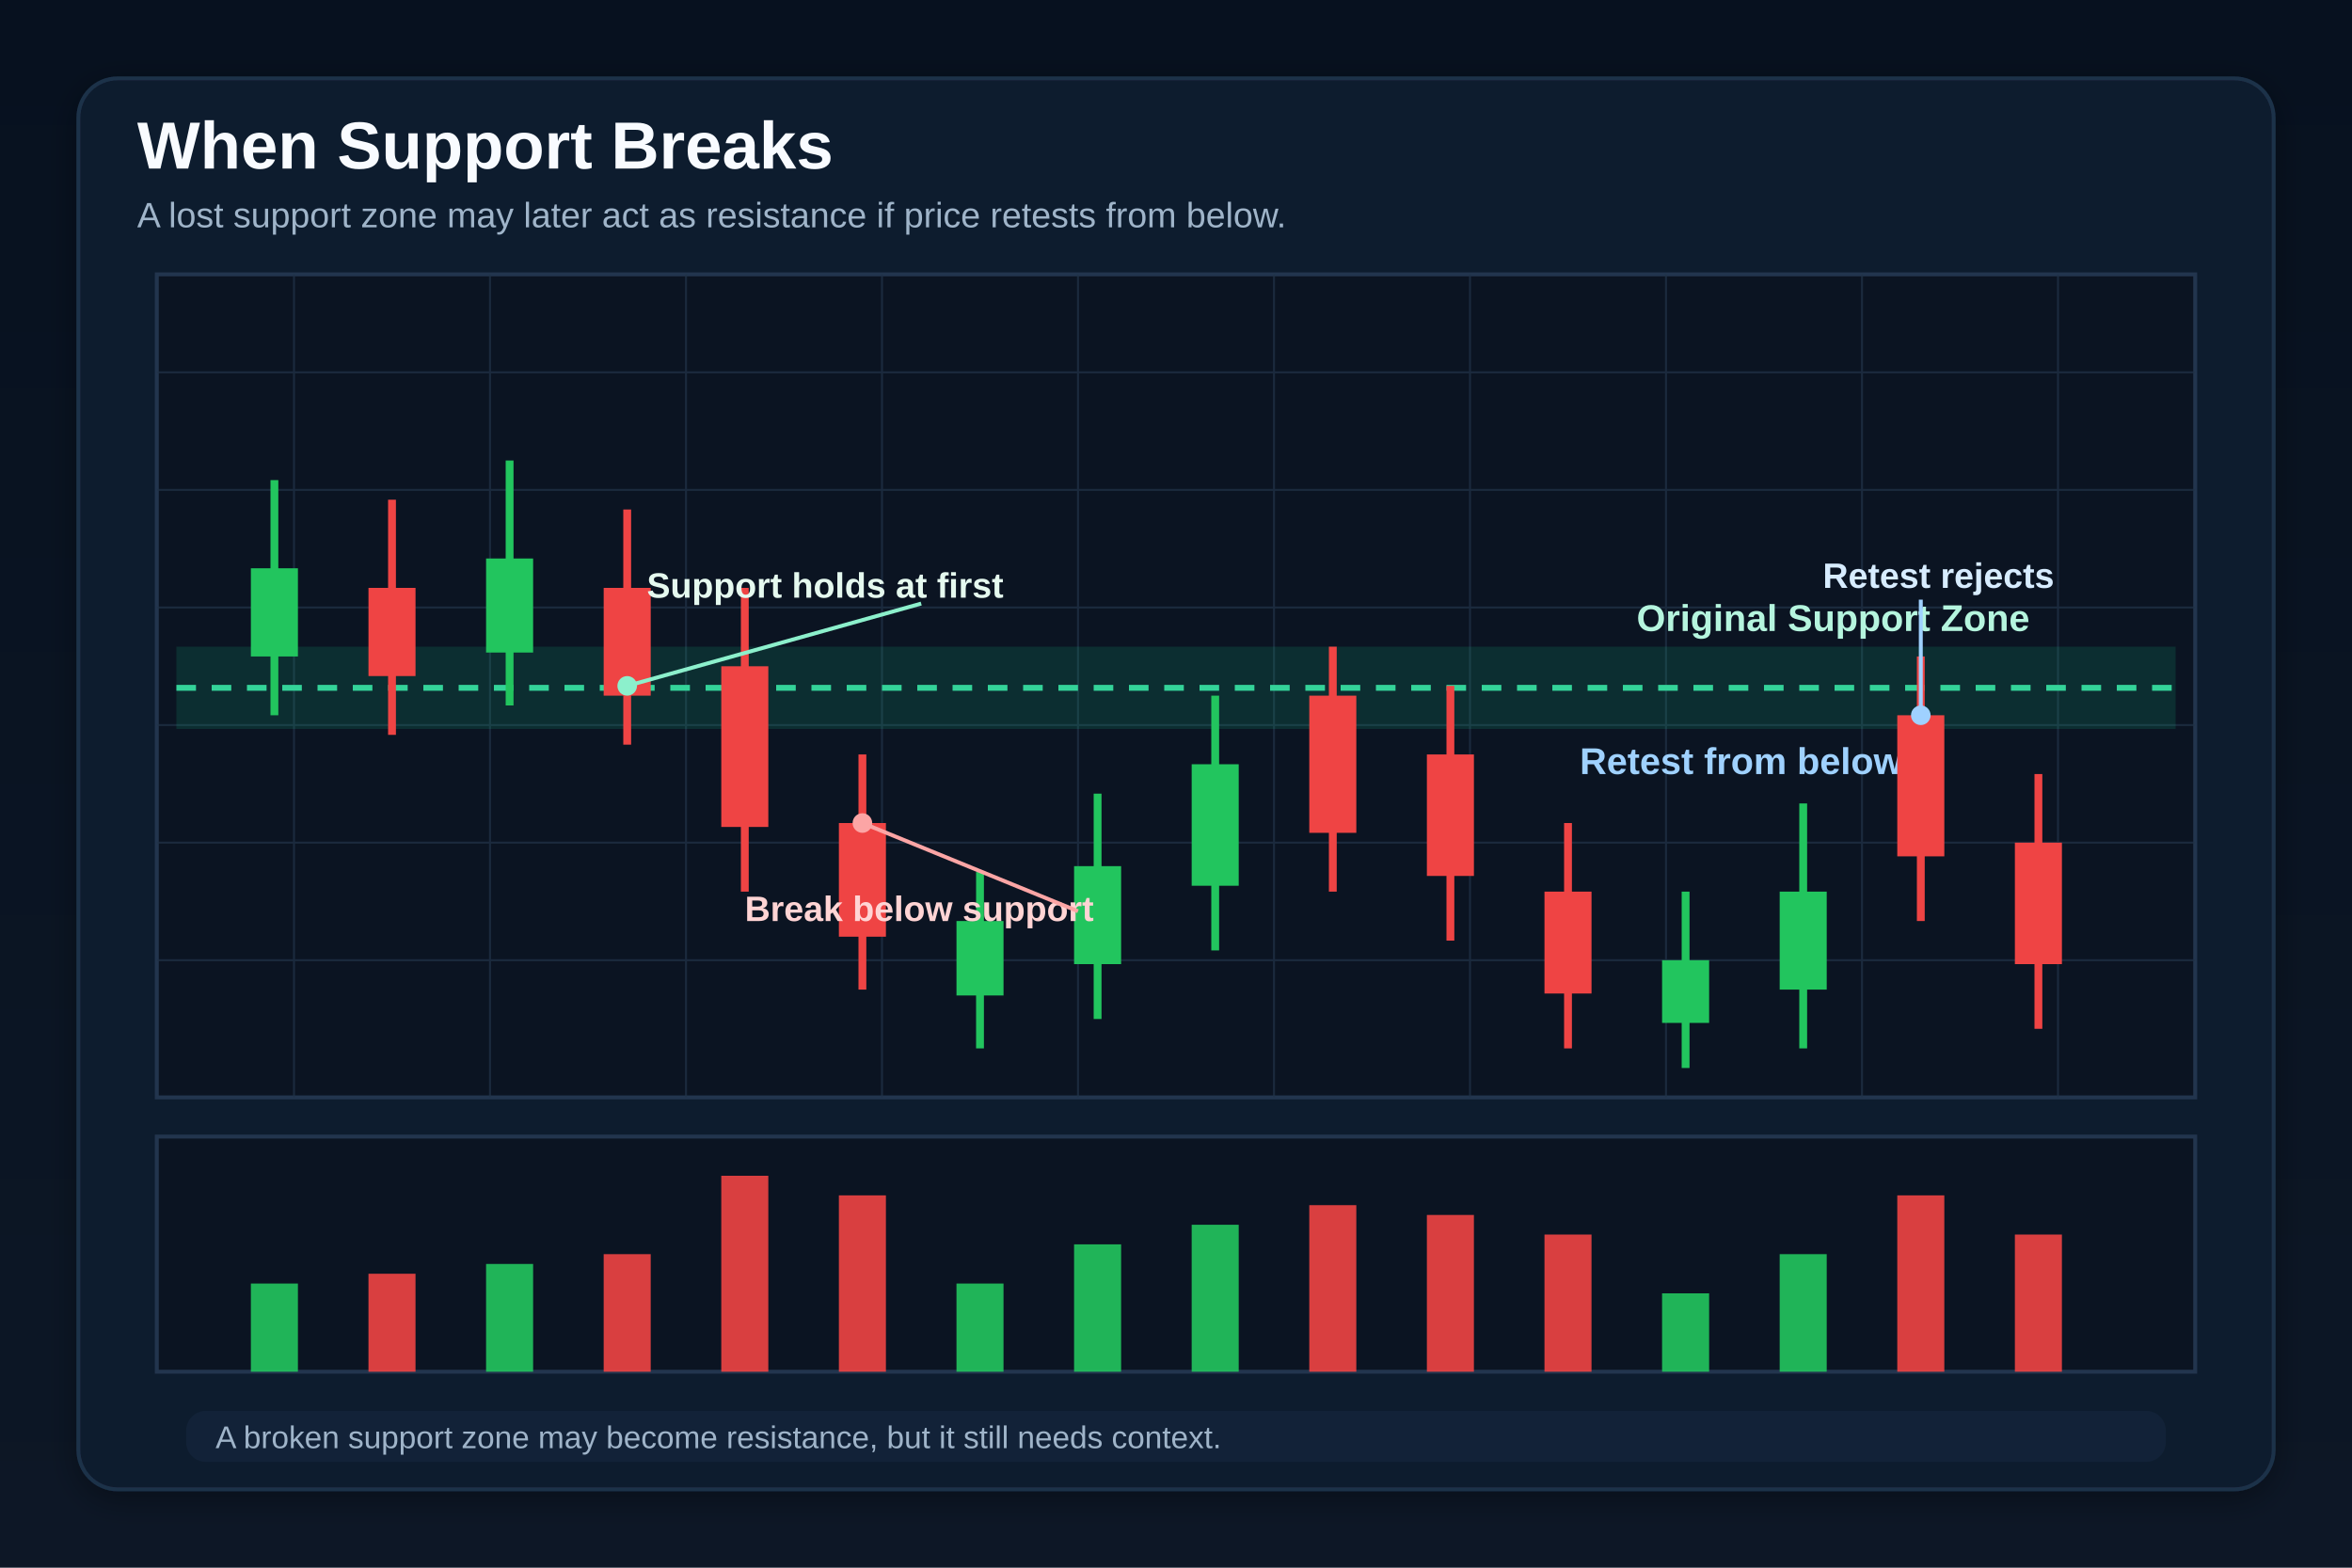
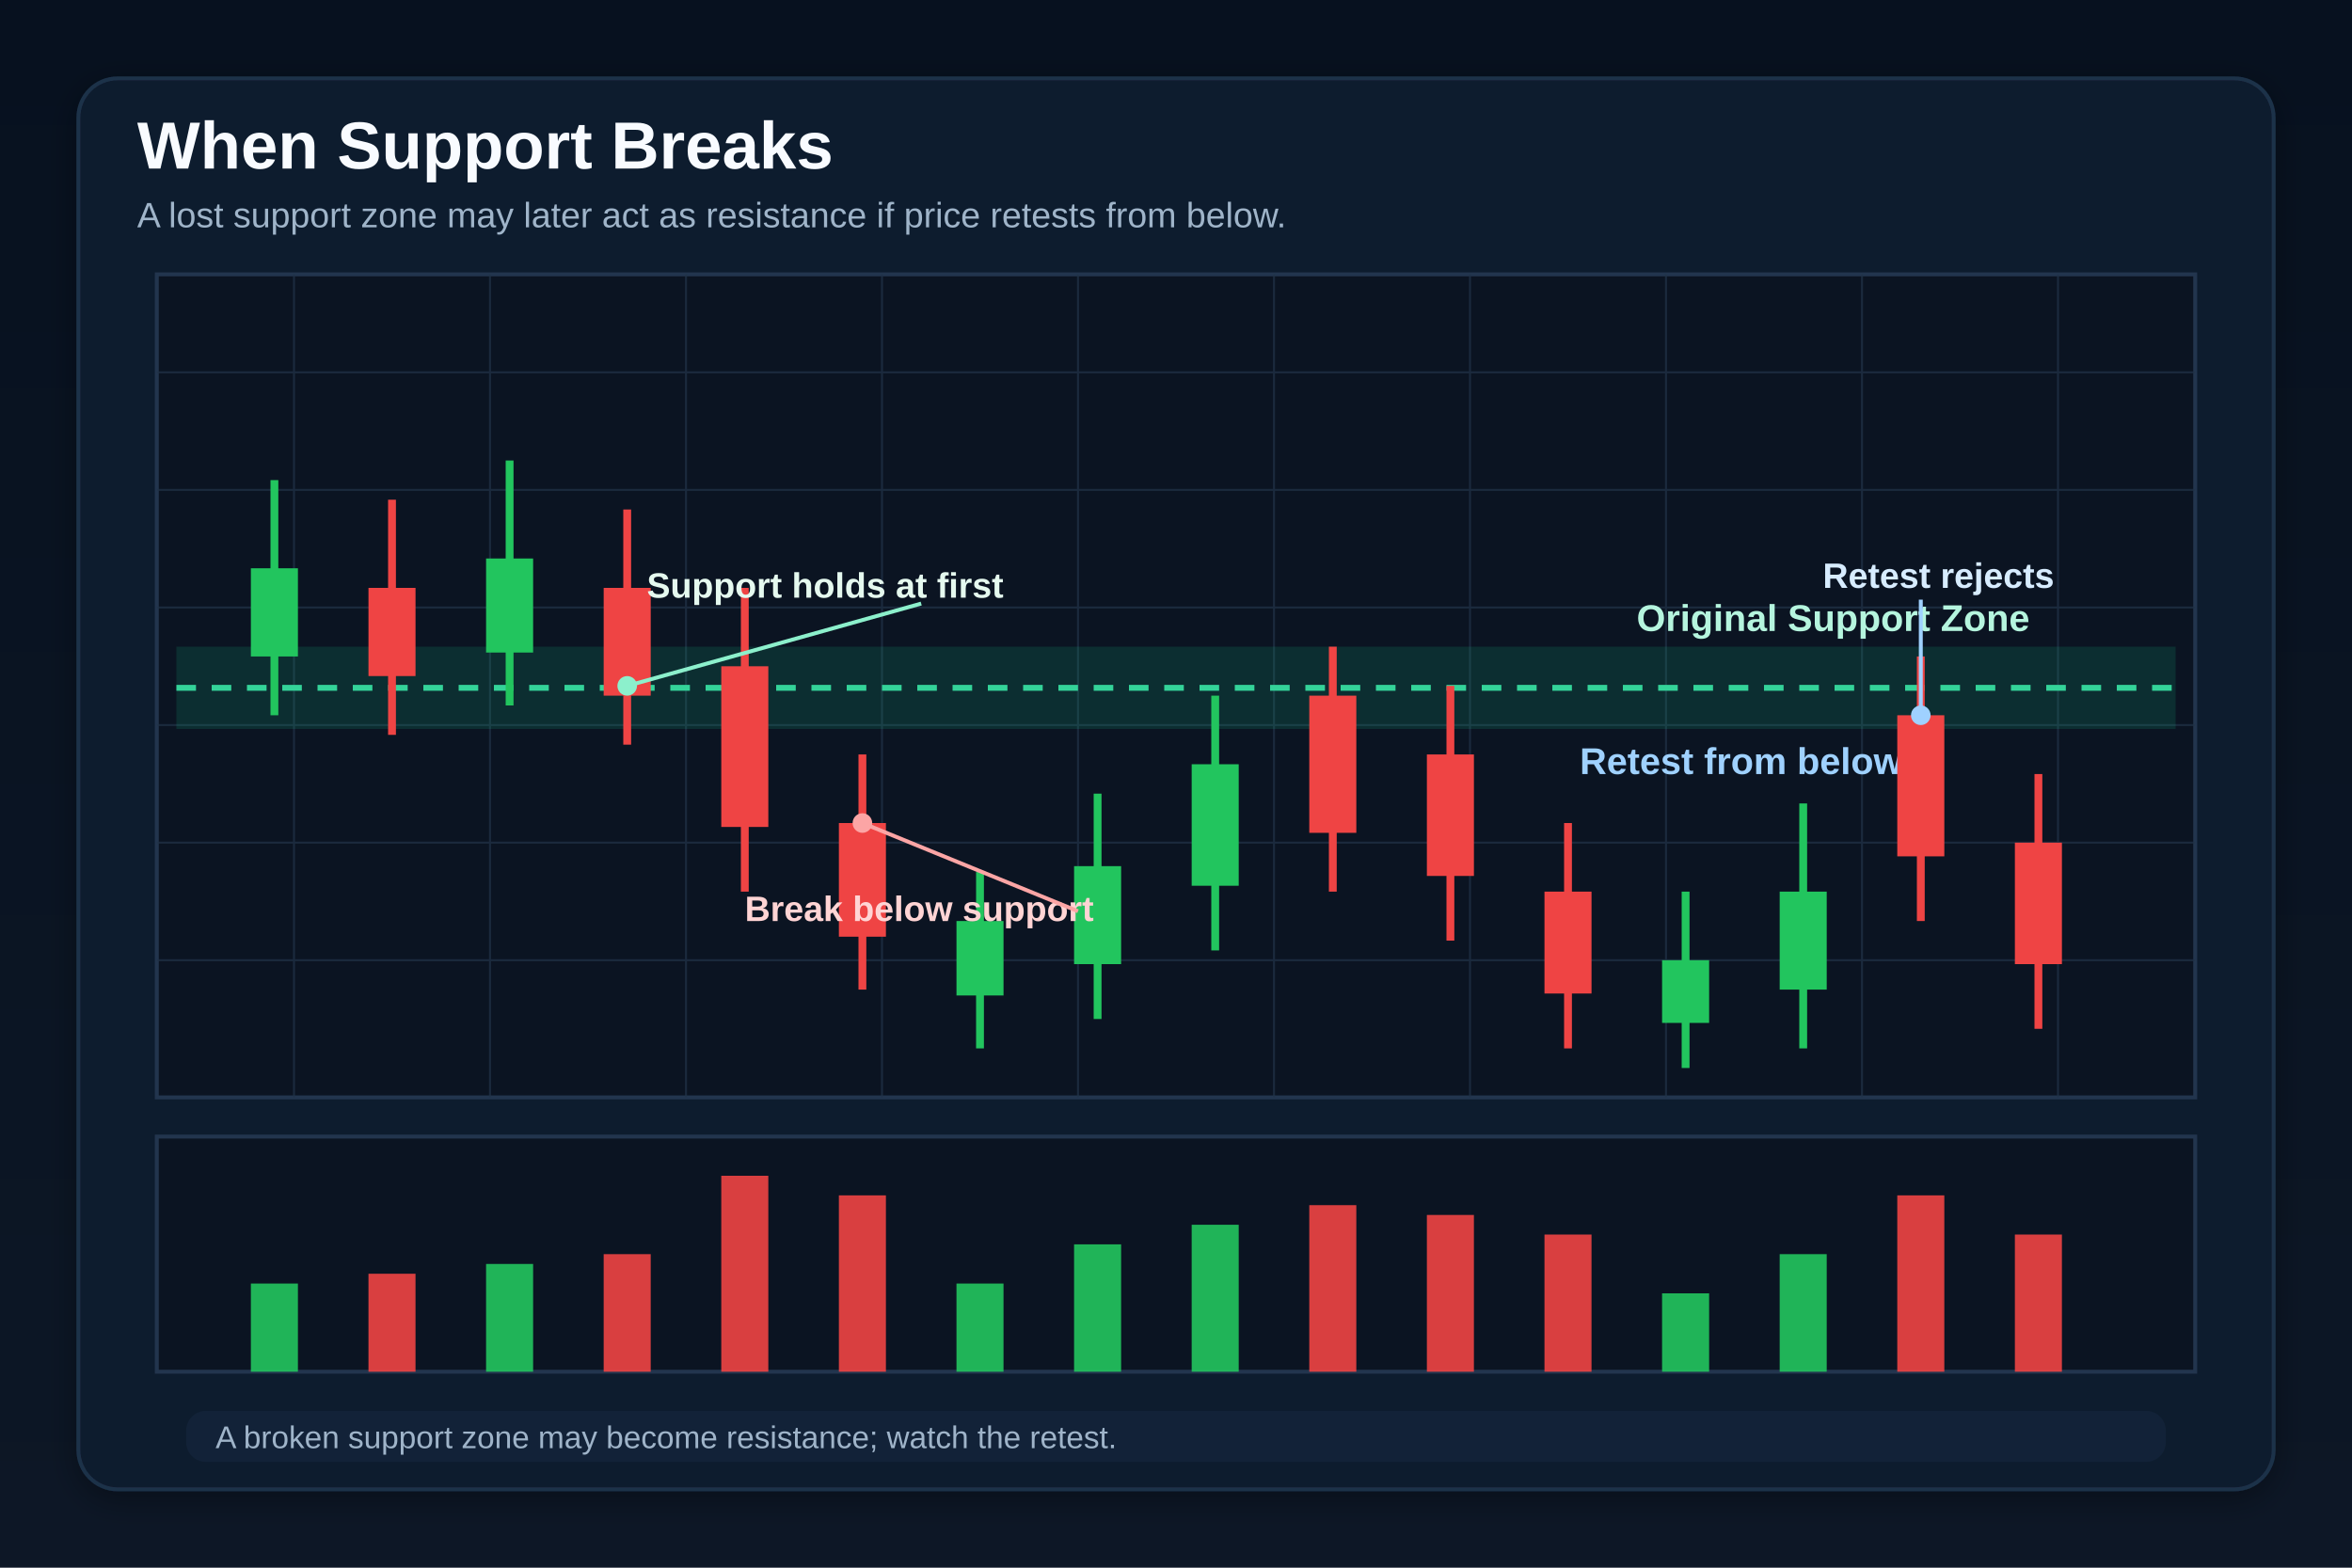
<svg xmlns="http://www.w3.org/2000/svg" width="1200" height="800" viewBox="0 0 1200 800" role="img" aria-labelledby="title desc">
  <defs>
    <linearGradient id="bg" x1="0" y1="0" x2="0" y2="1">
      <stop offset="0" stop-color="#07111f" />
      <stop offset="1" stop-color="#0d1726" />
    </linearGradient>
    <filter id="shadow">
      <feDropShadow dx="0" dy="4" stdDeviation="8" flood-color="#000" flood-opacity="0.35" />
    </filter>
  </defs>
  <rect width="1200" height="800" fill="url(#bg)" />
  <rect x="40" y="40" width="1120" height="720" rx="20" fill="#0f1b2d" stroke="#1e3149" stroke-width="2" filter="url(#shadow)" />
  <text x="70" y="86" fill="#f8fbff" font-family="Arial" font-size="34" font-weight="700">When Support Breaks</text>
  <text x="70" y="116" fill="#9fb4c9" font-family="Arial" font-size="18">A lost support zone may later act as resistance if price retests from below.</text>
  <rect x="80" y="140" width="1040" height="420" fill="#0b1422" stroke="#22354e" stroke-width="2" />
  <rect x="80" y="580" width="1040" height="120" fill="#0b1422" stroke="#22354e" stroke-width="2" />
  <g stroke="#203247" stroke-width="1" opacity="0.75">
    <line x1="80" y1="190" x2="1120" y2="190" />
    <line x1="80" y1="250" x2="1120" y2="250" />
    <line x1="80" y1="310" x2="1120" y2="310" />
    <line x1="80" y1="370" x2="1120" y2="370" />
    <line x1="80" y1="430" x2="1120" y2="430" />
    <line x1="80" y1="490" x2="1120" y2="490" />
    <line x1="150" y1="140" x2="150" y2="560" />
    <line x1="250" y1="140" x2="250" y2="560" />
    <line x1="350" y1="140" x2="350" y2="560" />
    <line x1="450" y1="140" x2="450" y2="560" />
    <line x1="550" y1="140" x2="550" y2="560" />
    <line x1="650" y1="140" x2="650" y2="560" />
    <line x1="750" y1="140" x2="750" y2="560" />
    <line x1="850" y1="140" x2="850" y2="560" />
    <line x1="950" y1="140" x2="950" y2="560" />
    <line x1="1050" y1="140" x2="1050" y2="560" />
  </g>
  <rect x="90" y="330" width="1020" height="42" fill="#10b981" opacity="0.16" />
  <line x1="90" y1="351" x2="1110" y2="351" stroke="#34d399" stroke-width="3" stroke-dasharray="10 8" />
  <text x="835" y="322" fill="#b5f5de" font-family="Arial" font-size="19" font-weight="700">Original Support Zone</text>
  <text x="806" y="395" fill="#9fd1ff" font-family="Arial" font-size="19" font-weight="700">Retest from below</text>
  <g>
    <line x1="140" y1="245" x2="140" y2="365" stroke="#22c55e" stroke-width="4" />
    <rect x="128" y="290" width="24" height="45" fill="#22c55e" />
    <line x1="200" y1="255" x2="200" y2="375" stroke="#ef4444" stroke-width="4" />
    <rect x="188" y="300" width="24" height="45" fill="#ef4444" />
    <line x1="260" y1="235" x2="260" y2="360" stroke="#22c55e" stroke-width="4" />
    <rect x="248" y="285" width="24" height="48" fill="#22c55e" />
    <line x1="320" y1="260" x2="320" y2="380" stroke="#ef4444" stroke-width="4" />
    <rect x="308" y="300" width="24" height="55" fill="#ef4444" />
    <line x1="380" y1="300" x2="380" y2="455" stroke="#ef4444" stroke-width="4" />
    <rect x="368" y="340" width="24" height="82" fill="#ef4444" />
    <line x1="440" y1="385" x2="440" y2="505" stroke="#ef4444" stroke-width="4" />
    <rect x="428" y="420" width="24" height="58" fill="#ef4444" />
    <line x1="500" y1="445" x2="500" y2="535" stroke="#22c55e" stroke-width="4" />
    <rect x="488" y="470" width="24" height="38" fill="#22c55e" />
    <line x1="560" y1="405" x2="560" y2="520" stroke="#22c55e" stroke-width="4" />
    <rect x="548" y="442" width="24" height="50" fill="#22c55e" />
    <line x1="620" y1="355" x2="620" y2="485" stroke="#22c55e" stroke-width="4" />
    <rect x="608" y="390" width="24" height="62" fill="#22c55e" />
    <line x1="680" y1="330" x2="680" y2="455" stroke="#ef4444" stroke-width="4" />
    <rect x="668" y="355" width="24" height="70" fill="#ef4444" />
    <line x1="740" y1="350" x2="740" y2="480" stroke="#ef4444" stroke-width="4" />
    <rect x="728" y="385" width="24" height="62" fill="#ef4444" />
    <line x1="800" y1="420" x2="800" y2="535" stroke="#ef4444" stroke-width="4" />
    <rect x="788" y="455" width="24" height="52" fill="#ef4444" />
    <line x1="860" y1="455" x2="860" y2="545" stroke="#22c55e" stroke-width="4" />
    <rect x="848" y="490" width="24" height="32" fill="#22c55e" />
    <line x1="920" y1="410" x2="920" y2="535" stroke="#22c55e" stroke-width="4" />
    <rect x="908" y="455" width="24" height="50" fill="#22c55e" />
    <line x1="980" y1="335" x2="980" y2="470" stroke="#ef4444" stroke-width="4" />
    <rect x="968" y="365" width="24" height="72" fill="#ef4444" />
    <line x1="1040" y1="395" x2="1040" y2="525" stroke="#ef4444" stroke-width="4" />
    <rect x="1028" y="430" width="24" height="62" fill="#ef4444" />
  </g>
  <g opacity="0.9">
    <rect x="128" y="655" width="24" height="45" fill="#22c55e" />
    <rect x="188" y="650" width="24" height="50" fill="#ef4444" />
    <rect x="248" y="645" width="24" height="55" fill="#22c55e" />
    <rect x="308" y="640" width="24" height="60" fill="#ef4444" />
    <rect x="368" y="600" width="24" height="100" fill="#ef4444" />
    <rect x="428" y="610" width="24" height="90" fill="#ef4444" />
    <rect x="488" y="655" width="24" height="45" fill="#22c55e" />
    <rect x="548" y="635" width="24" height="65" fill="#22c55e" />
    <rect x="608" y="625" width="24" height="75" fill="#22c55e" />
    <rect x="668" y="615" width="24" height="85" fill="#ef4444" />
    <rect x="728" y="620" width="24" height="80" fill="#ef4444" />
    <rect x="788" y="630" width="24" height="70" fill="#ef4444" />
    <rect x="848" y="660" width="24" height="40" fill="#22c55e" />
    <rect x="908" y="640" width="24" height="60" fill="#22c55e" />
    <rect x="968" y="610" width="24" height="90" fill="#ef4444" />
    <rect x="1028" y="630" width="24" height="70" fill="#ef4444" />
  </g>
  <g font-family="Arial">
    <text x="330" y="305" fill="#e5f9ef" font-size="18" font-weight="700">Support holds at first</text>
    <line x1="470" y1="308" x2="320" y2="350" stroke="#8cf0cc" stroke-width="2" />
    <circle cx="320" cy="350" r="5" fill="#8cf0cc" />
    <text x="380" y="470" fill="#ffd4d4" font-size="18" font-weight="700">Break below support</text>
    <line x1="550" y1="465" x2="440" y2="420" stroke="#fca5a5" stroke-width="2" />
    <circle cx="440" cy="420" r="5" fill="#fca5a5" />
    <text x="930" y="300" fill="#d7ecff" font-size="18" font-weight="700">Retest rejects</text>
    <line x1="980" y1="306" x2="980" y2="365" stroke="#9fd1ff" stroke-width="2" />
    <circle cx="980" cy="365" r="5" fill="#9fd1ff" />
    <rect x="95" y="720" width="1010" height="26" rx="10" fill="#122238" />
-     <text x="110" y="739" fill="#9fb4c9" font-size="16">A broken support zone may become resistance, but it still needs context.</text>
+     <text x="110" y="739" fill="#9fb4c9" font-size="16">A broken support zone may become resistance; watch the retest.</text>
  </g>
</svg>
